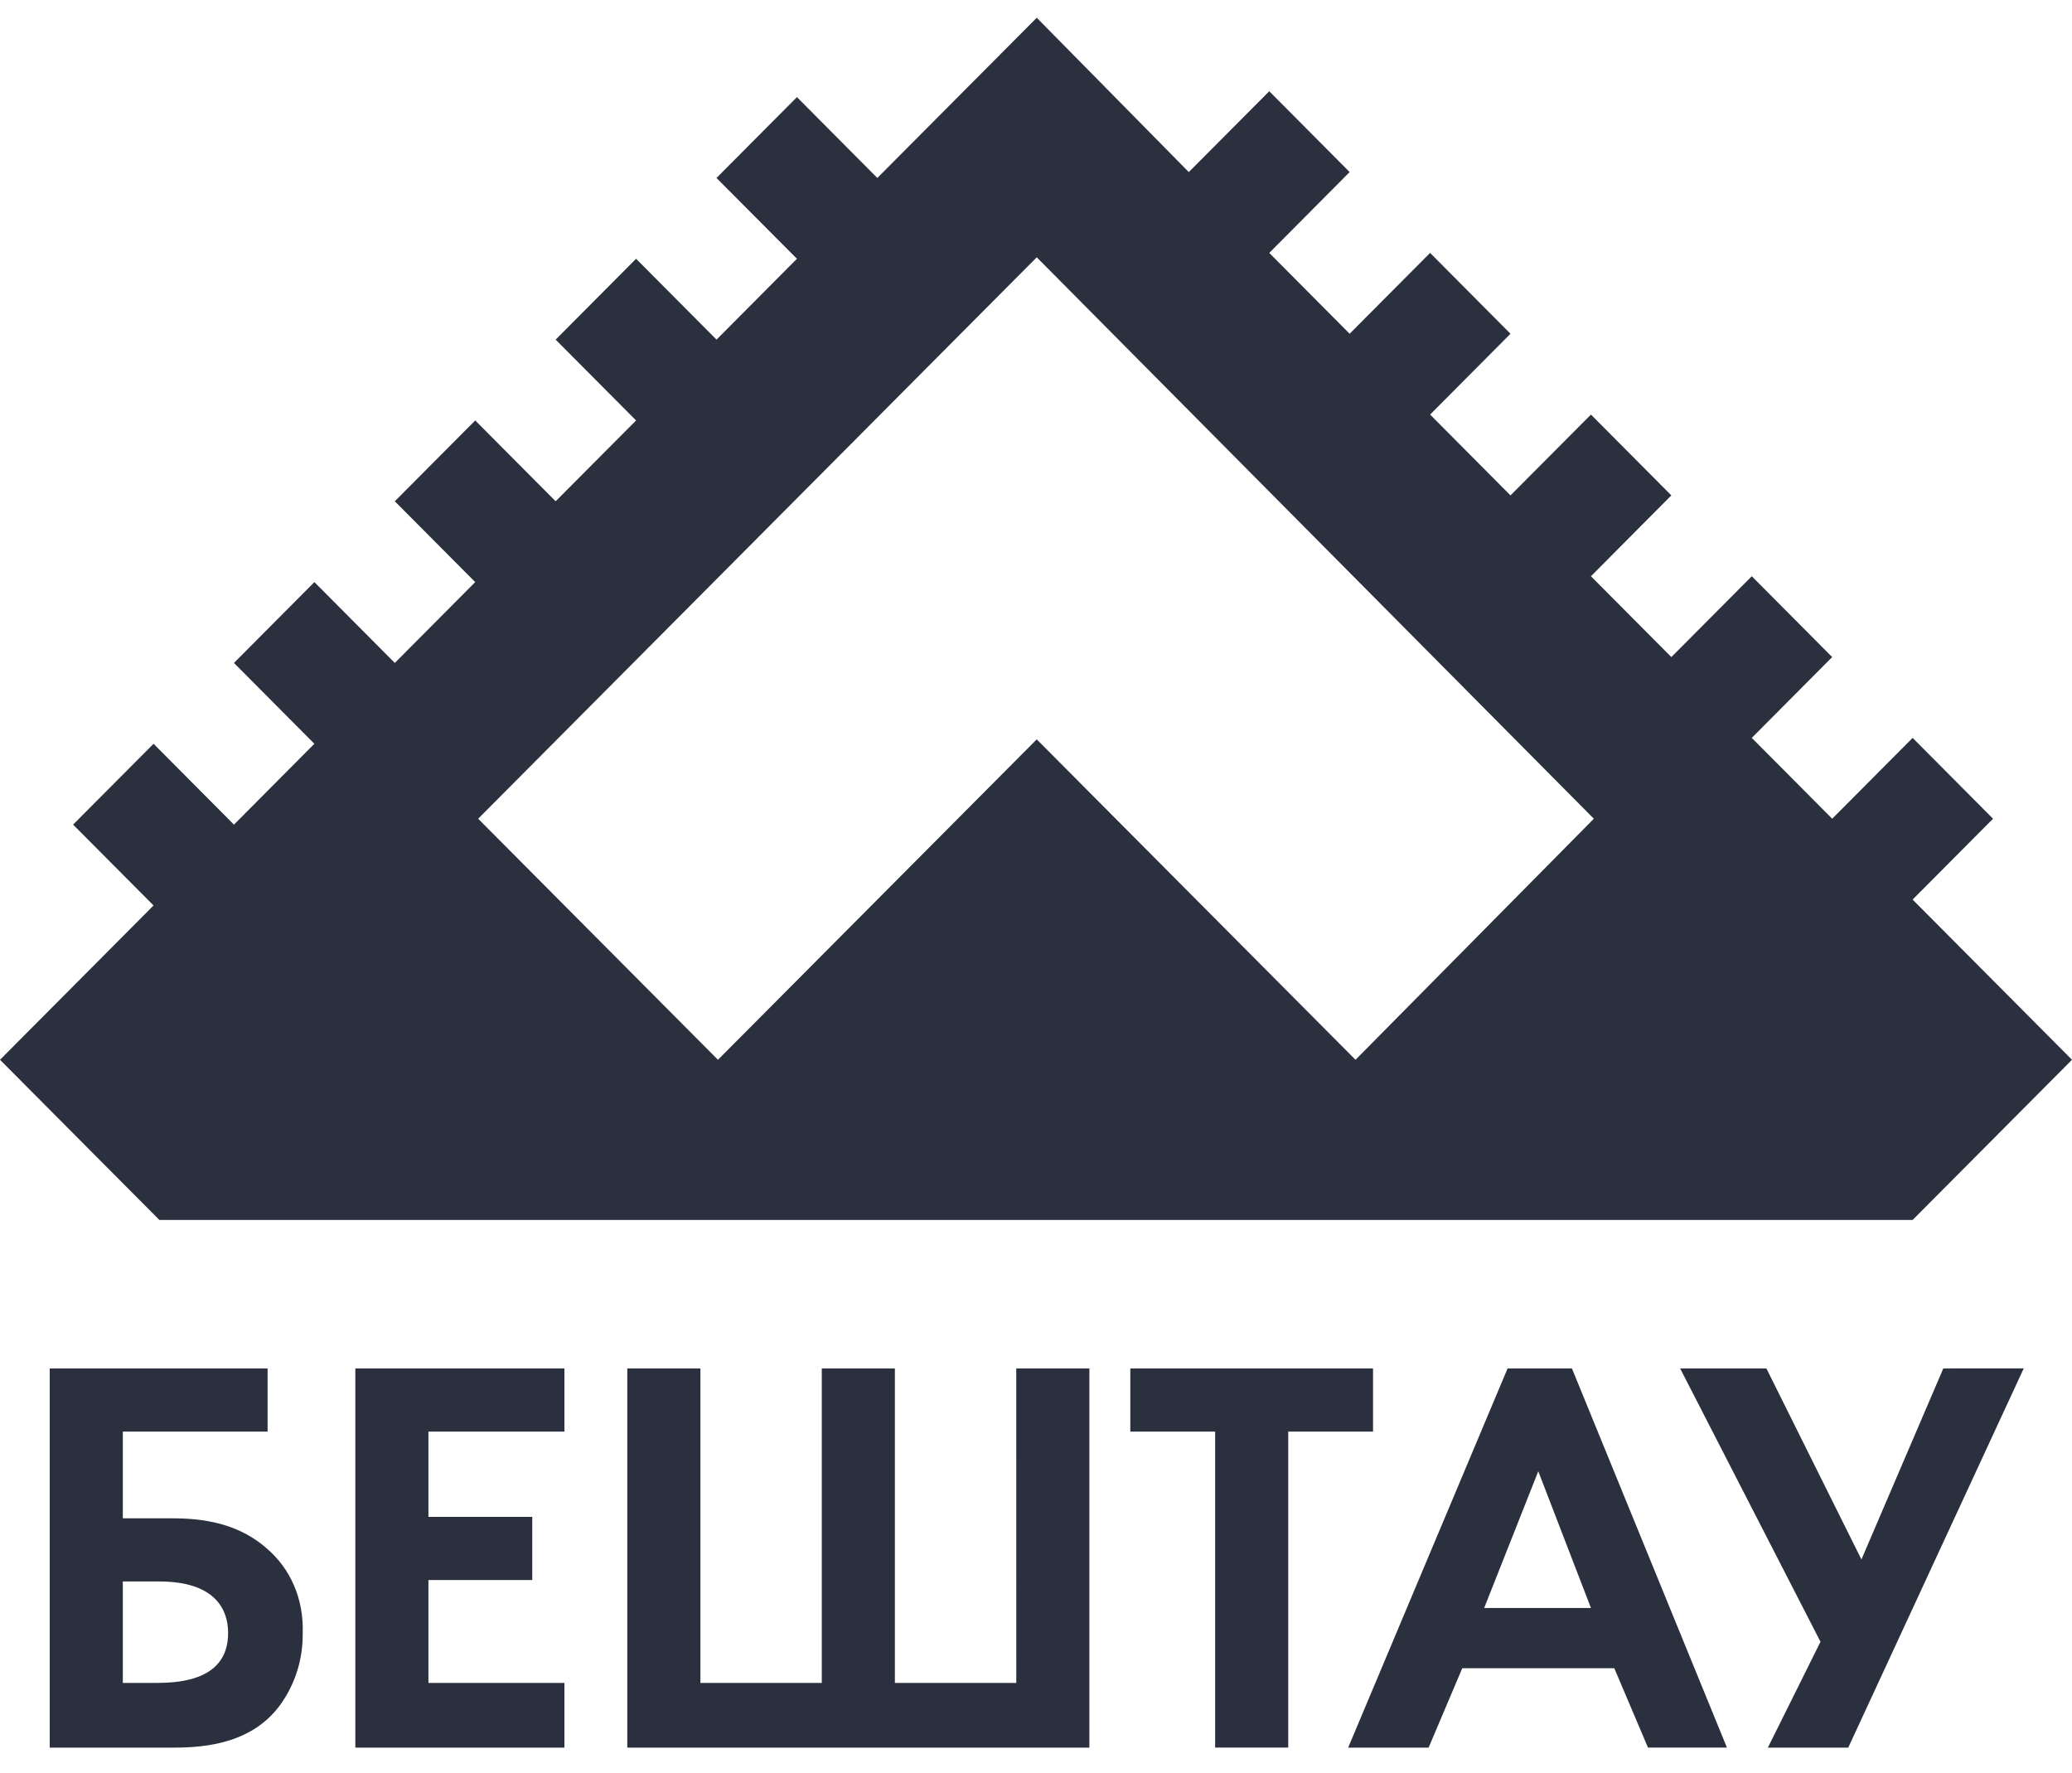
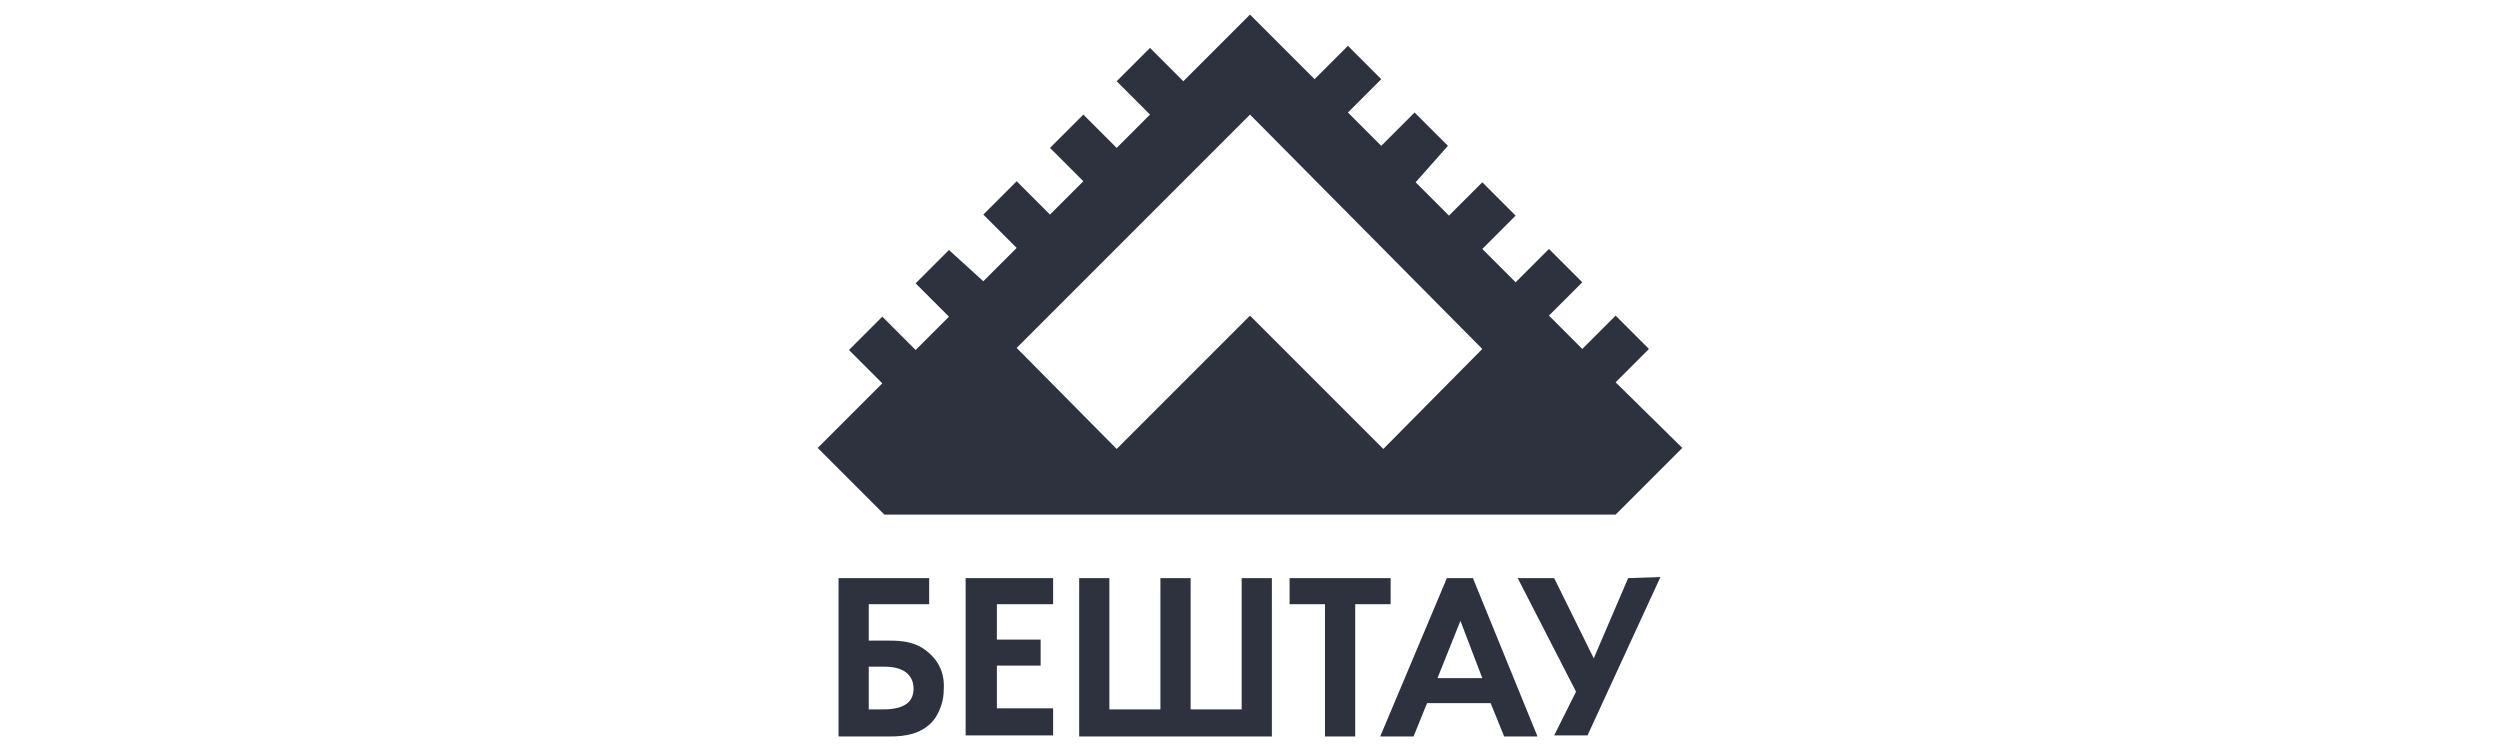
- <svg xmlns="http://www.w3.org/2000/svg" width="83" height="71" viewBox="0 0 83 71" fill="none">
-   <path d="M10.719 62.05C9.547 60.991 8.083 60.814 6.912 60.814H4.92V57.341H10.719V54.81H1.992V69.998H6.971C8.259 69.998 10.191 69.82 11.305 68.172C11.845 67.374 12.131 66.43 12.125 65.464C12.183 63.993 11.598 62.815 10.719 62.05ZM6.326 67.408H4.92V63.344H6.384C8.611 63.344 9.138 64.462 9.138 65.404C9.138 66.347 8.669 67.405 6.327 67.405M14.234 69.998H22.609V67.408H17.162V63.285H21.321V60.755H17.162V57.341H22.609V54.81H14.234V69.998ZM40.71 67.408H35.847V54.81H32.919V67.406H28.057V54.811H25.128V69.999H43.638V54.81H40.709L40.71 67.408ZM55.001 54.81H45.278V57.341H48.676V69.996H51.604V57.341H55.001V54.81ZM77.845 54.81L74.565 62.462L70.758 54.81H67.302L72.925 65.759L70.817 69.998H74.037L81.067 54.809L77.845 54.81ZM60.391 54.81L54.005 69.998H57.227L58.575 66.819H64.666L66.014 69.996H69.177L62.968 54.81H60.391ZM59.453 64.405L61.62 58.93L63.73 64.405H59.453ZM76.615 36.031L79.837 32.793L76.616 29.555L73.394 32.793L70.173 29.555L73.393 26.318L70.173 23.081L66.951 26.318L63.73 23.081L66.95 19.842L63.73 16.605L60.507 19.842L57.287 16.605L60.507 13.368L57.287 10.13L54.064 13.368L50.844 10.13L54.064 6.892L50.844 3.654L47.621 6.892L41.53 0.711L35.144 7.128L31.924 3.89L28.701 7.128L31.923 10.365L28.703 13.603L25.48 10.365L22.258 13.603L25.48 16.841L22.258 20.078L19.037 16.841L15.815 20.078L19.036 23.315L15.815 26.553L12.594 23.315L9.372 26.553L12.593 29.791L9.372 33.029L6.151 29.791L2.928 33.029L6.151 36.267L0 42.448L6.385 48.864H76.615L83 42.448L76.615 36.031ZM54.299 42.448L41.53 29.614L28.76 42.448L19.154 32.793L41.53 10.306L63.846 32.793L54.299 42.448Z" fill="#2A303E" />
+ <svg xmlns="http://www.w3.org/2000/svg" version="1.1" id="Слой_1" x="0px" y="0px" viewBox="0 0 240 72" style="enable-background:new 0 0 240 72;" xml:space="preserve">
+   <style type="text/css">
+ 	.st0{fill:#2D323E;}
+ </style>
+   <path class="st0" d="M89.2,62.7c-1.2-1.1-2.6-1.2-3.8-1.2h-2V58h5.8v-2.5h-8.7v15.2h5c1.3,0,3.2-0.2,4.3-1.8  c0.5-0.8,0.8-1.7,0.8-2.7C90.7,64.6,90.1,63.5,89.2,62.7z M84.8,68.1h-1.4V64h1.5c2.2,0,2.8,1.1,2.8,2.1S87.2,68.1,84.8,68.1   M92.7,70.6h8.4v-2.6h-5.4v-4.1h4.2v-2.5h-4.2V58h5.4v-2.5h-8.4V70.6z M119.2,68.1h-4.9V55.5h-2.9v12.6h-4.9V55.5h-2.9v15.2h18.5  V55.5h-2.9L119.2,68.1z M133.5,55.5h-9.7V58h3.4v12.7h2.9V58h3.4V55.5z M156.3,55.5l-3.3,7.7l-3.8-7.7h-3.5l5.6,10.9l-2.1,4.2h3.2  l7-15.2L156.3,55.5z M138.9,55.5l-6.4,15.2h3.2l1.3-3.2h6.1l1.3,3.2h3.2l-6.2-15.2H138.9z M138,65.1l2.2-5.5l2.1,5.5H138z   M155.1,36.7l3.2-3.2l-3.2-3.2l-3.2,3.2l-3.2-3.2l3.2-3.2l-3.2-3.2l-3.2,3.2l-3.2-3.2l3.2-3.2l-3.2-3.2l-3.2,3.2l-3.2-3.2L139,14  l-3.2-3.2l-3.2,3.2l-3.2-3.2l3.2-3.2l-3.2-3.2l-3.2,3.2L120,1.4l-6.4,6.4l-3.2-3.2l-3.2,3.2l3.2,3.2l-3.2,3.2L104,11l-3.2,3.2  l3.2,3.2l-3.2,3.2l-3.2-3.2l-3.2,3.2l3.2,3.2l-3.2,3.2L91.1,24l-3.2,3.2l3.2,3.2l-3.2,3.2l-3.2-3.2l-3.2,3.2l3.2,3.2l-6.2,6.2  l6.4,6.4h70.2l6.4-6.4L155.1,36.7z M132.8,43.1L120,30.3l-12.8,12.8l-9.6-9.7L120,11l22.3,22.5L132.8,43.1z" />
</svg>
